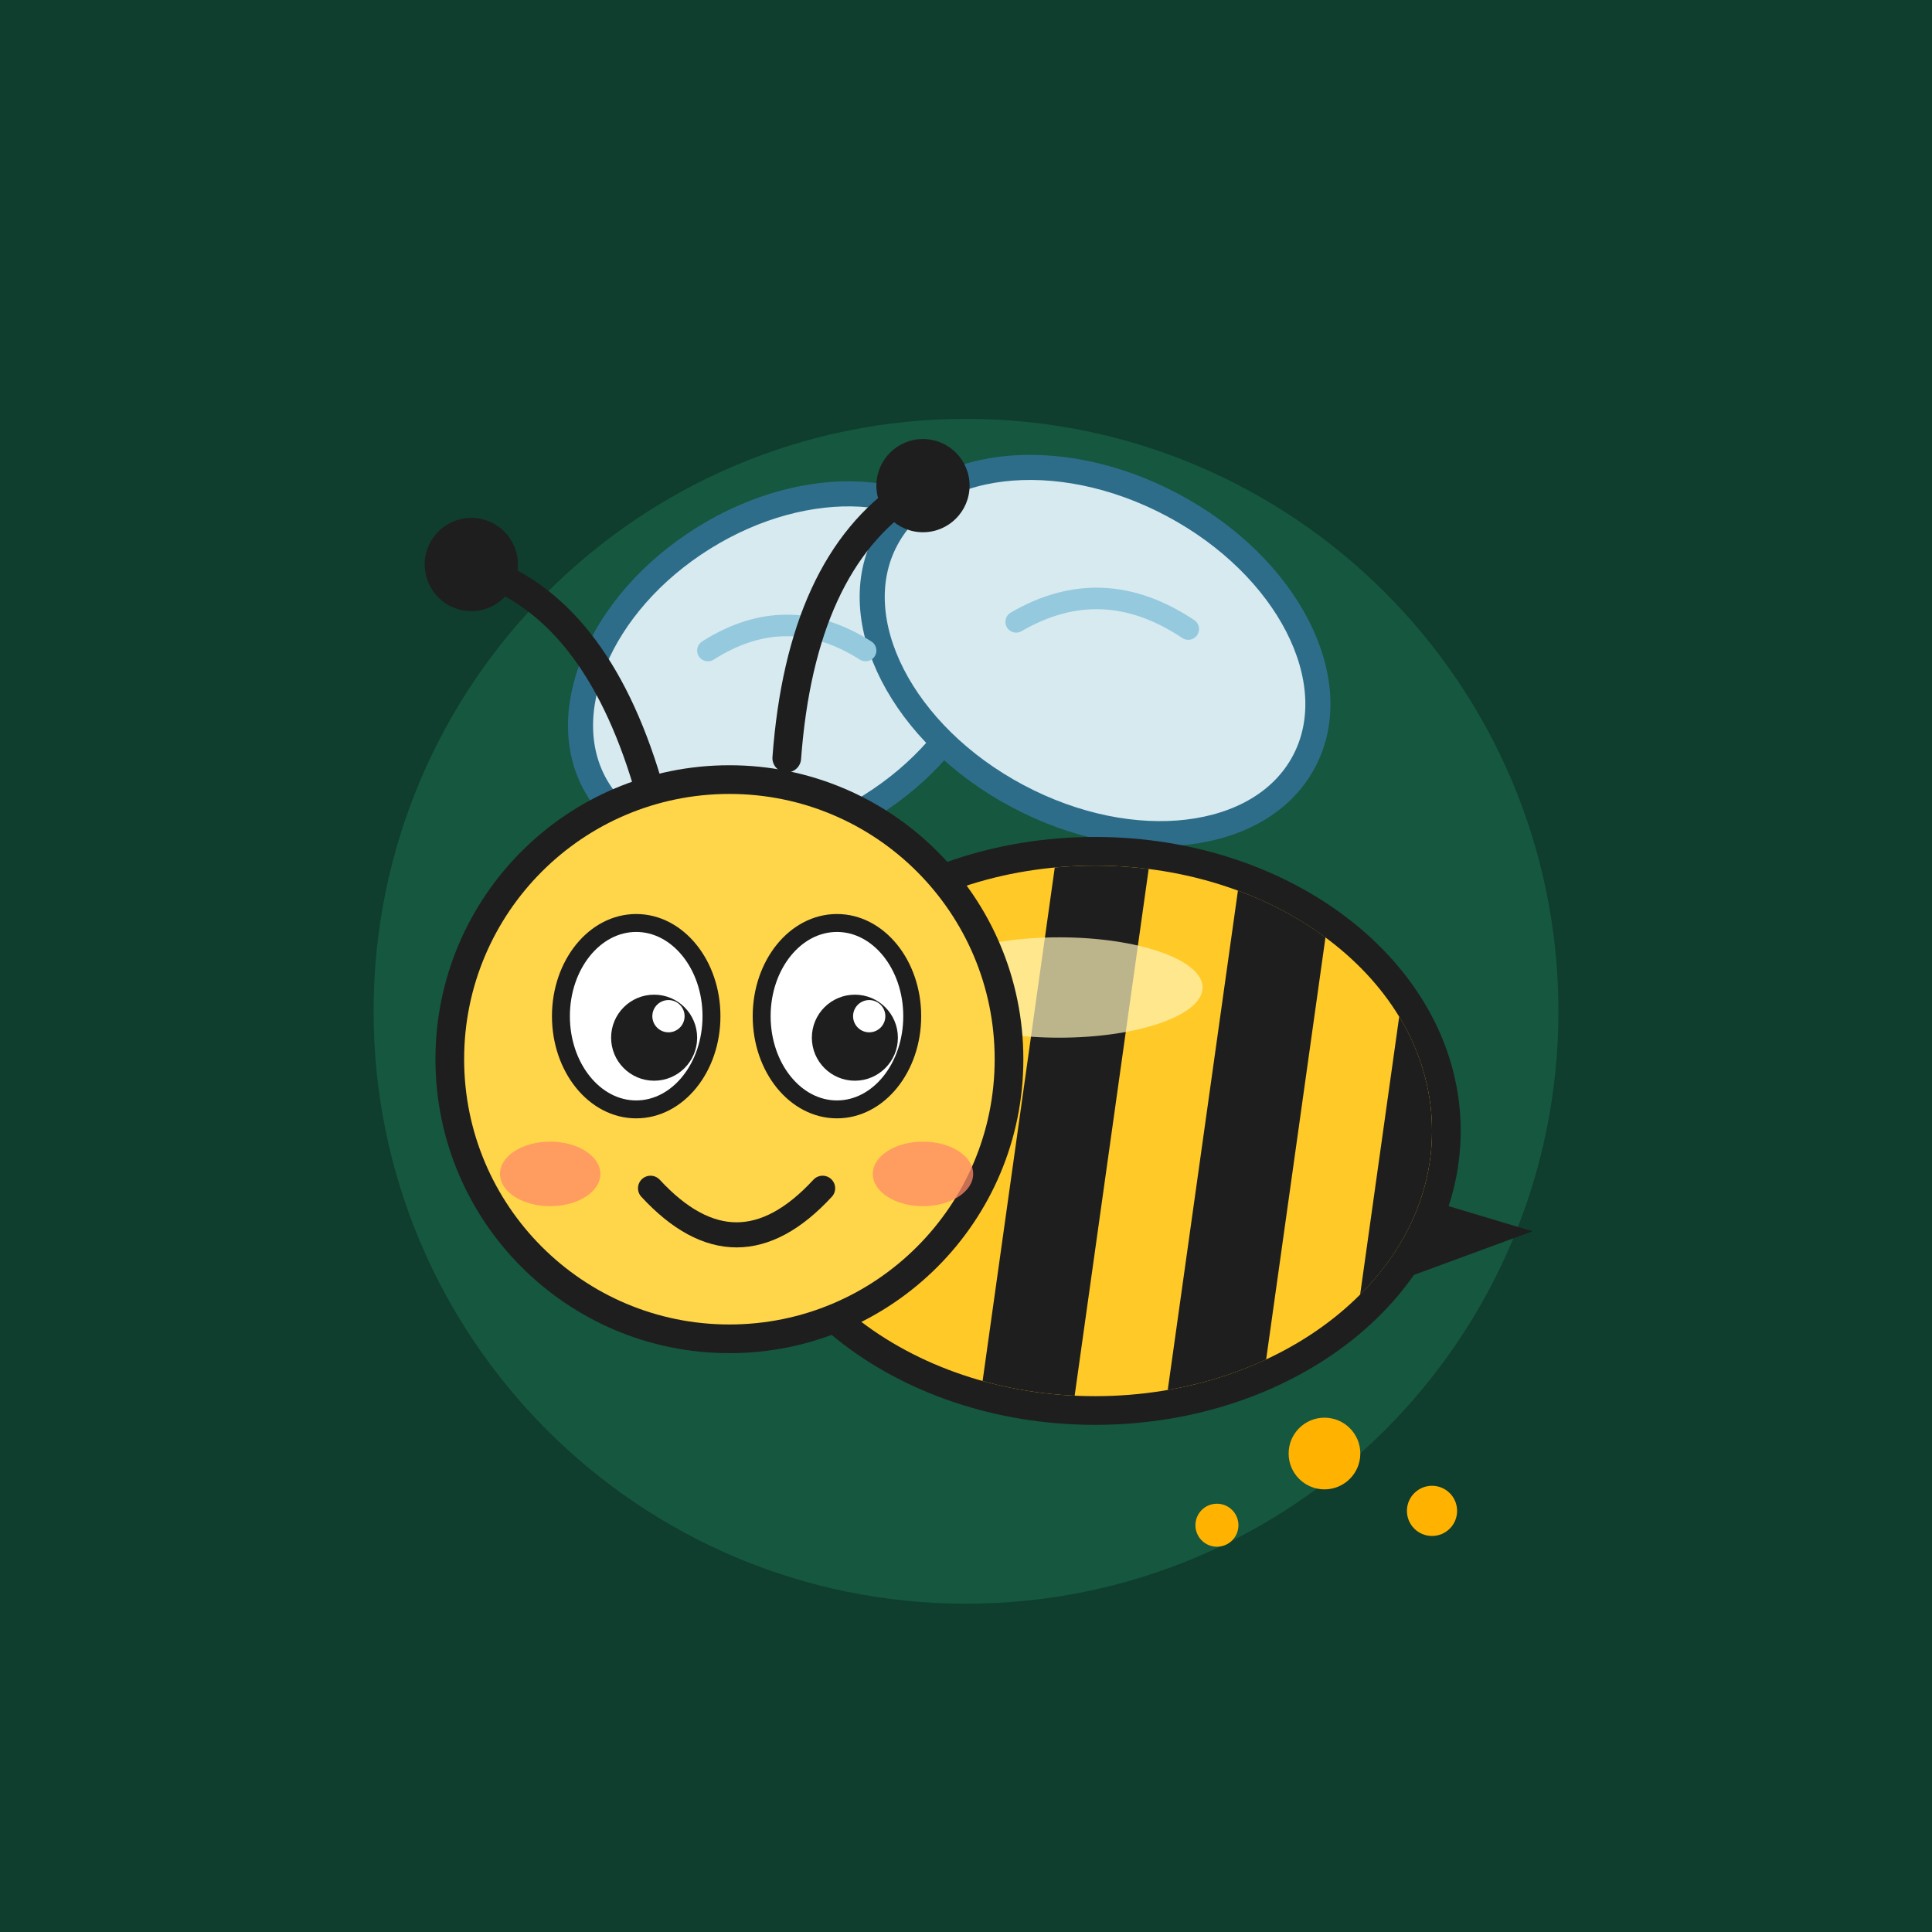
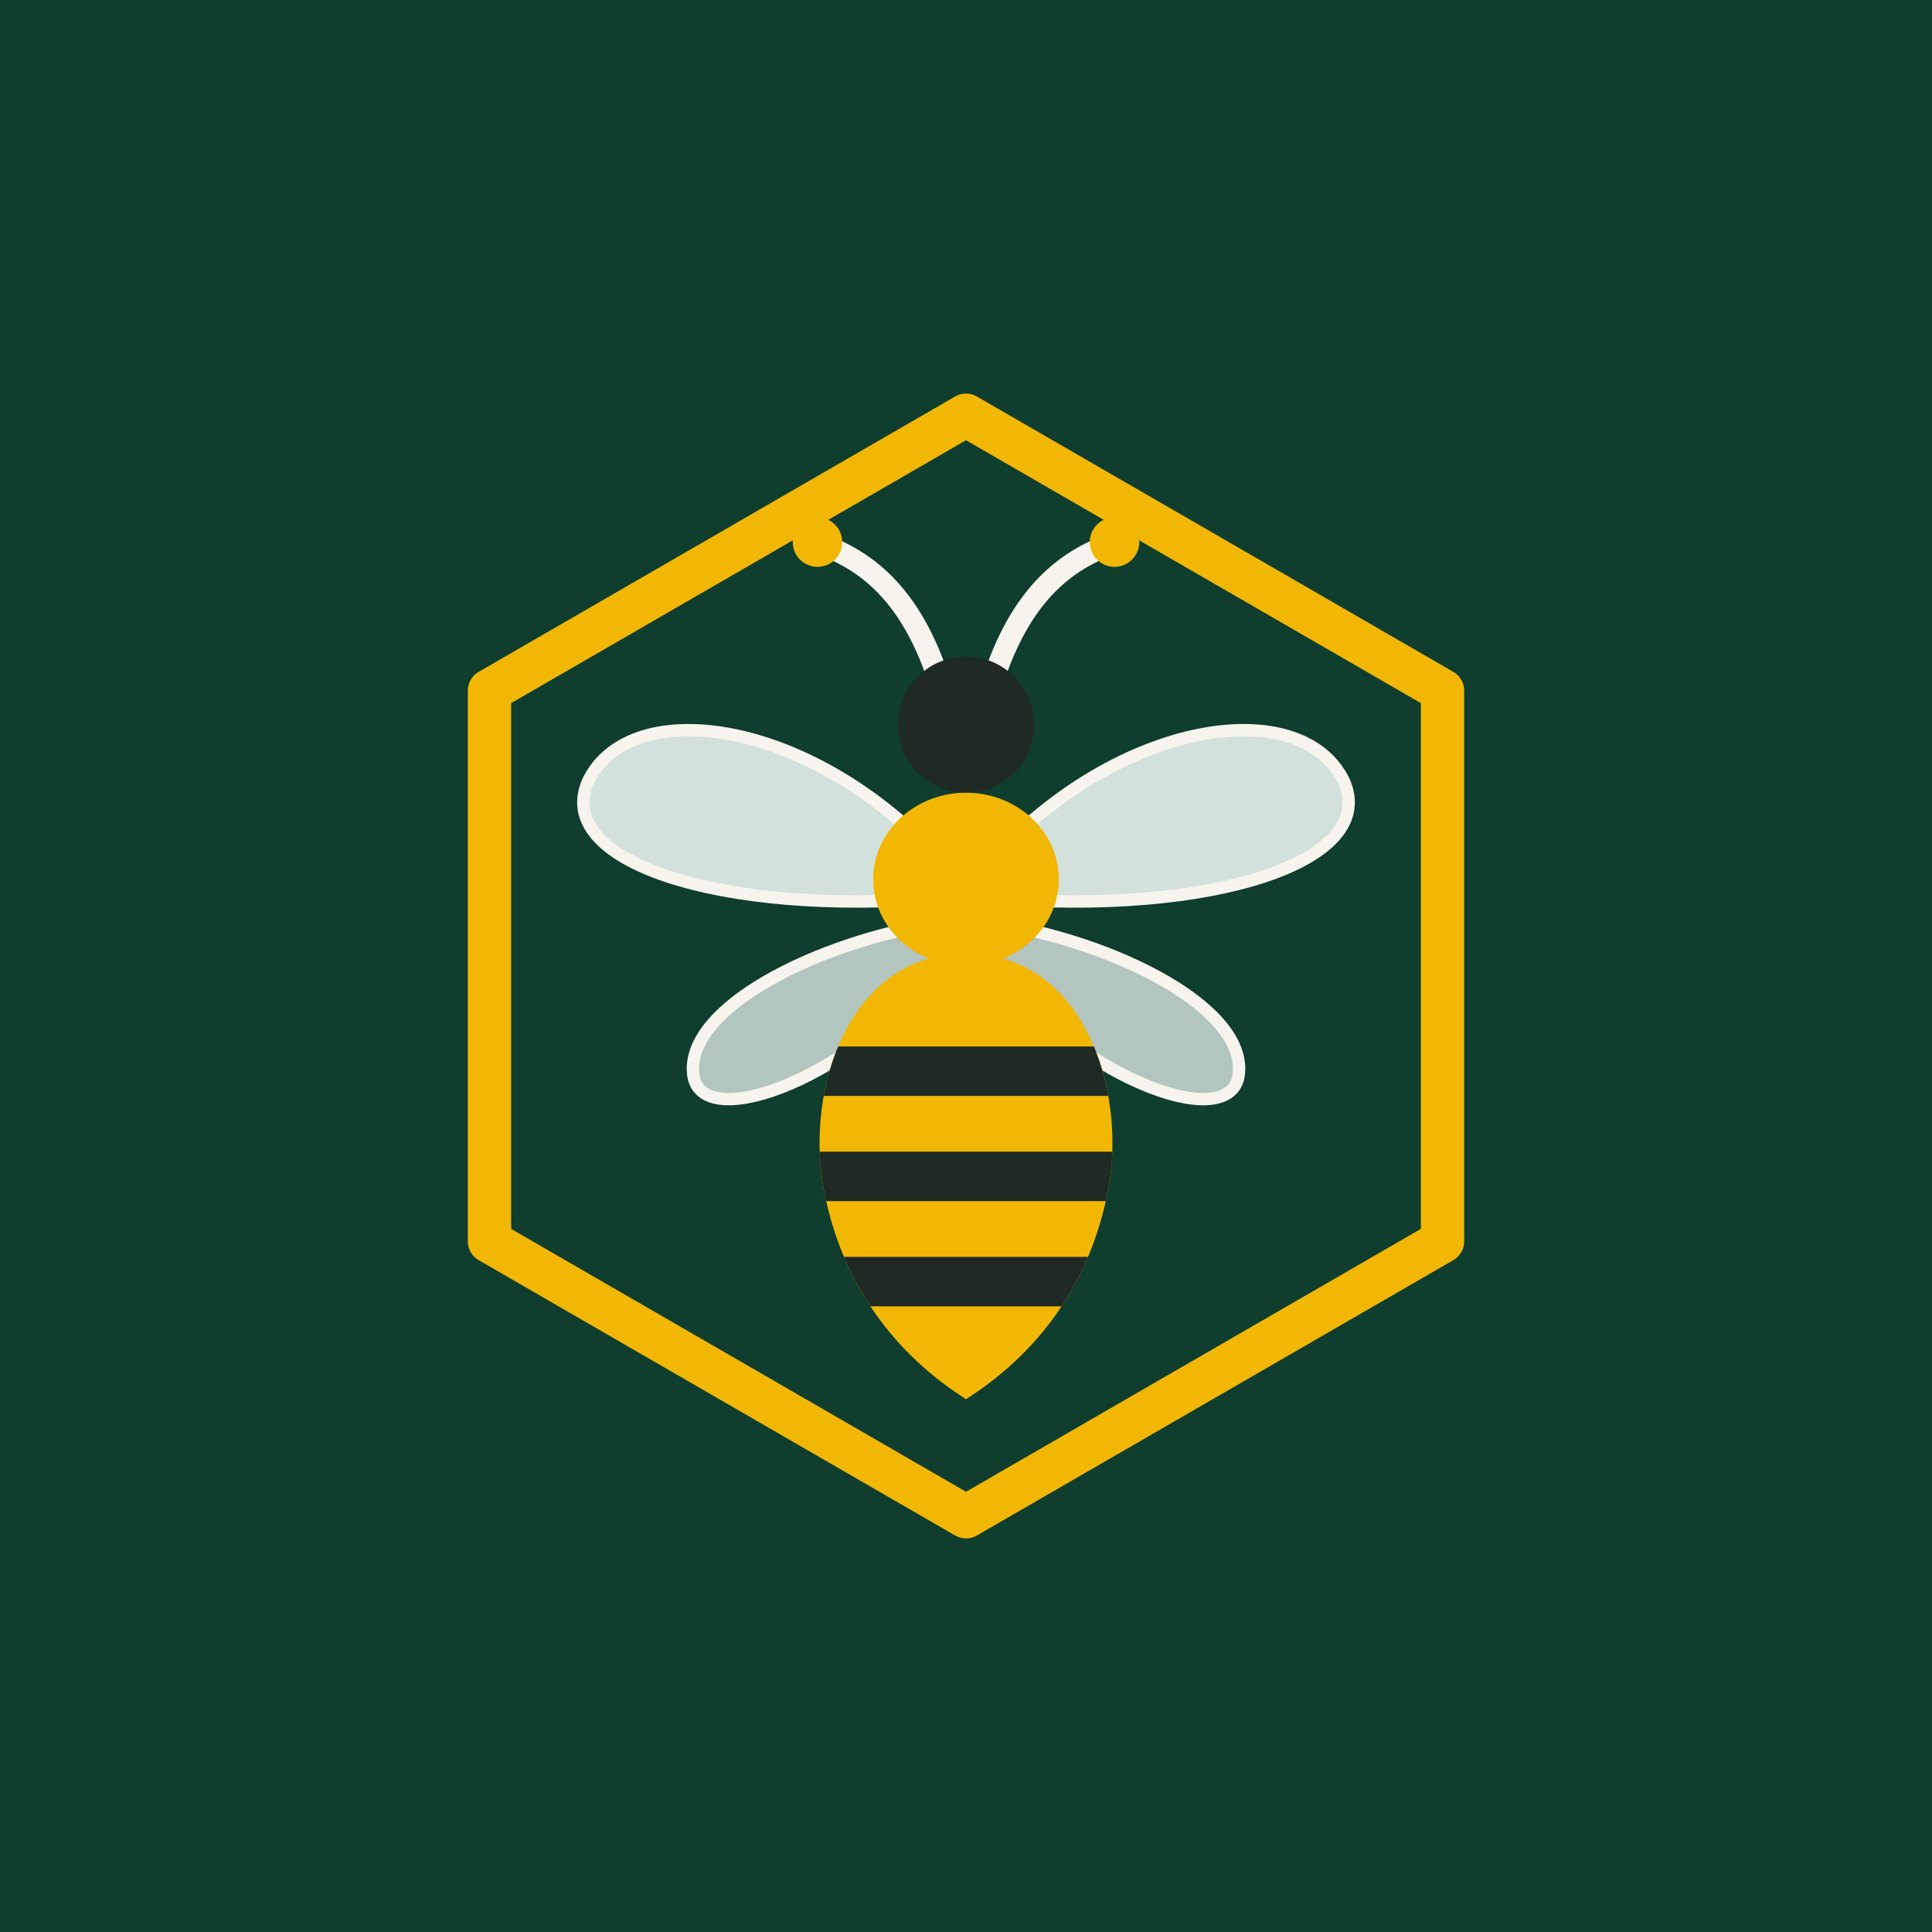
<svg xmlns="http://www.w3.org/2000/svg" width="512" height="512" viewBox="0 0 512 512">
  <rect width="512" height="512" rx="0" fill="#0F3D2E" />
-   <circle cx="256" cy="268" r="157" fill="#16573F" />
-   <g transform="translate(66.0 66.0) scale(0.95)">
-     <g opacity=".92">
-       <ellipse cx="150" cy="118" rx="62" ry="44" transform="rotate(-32 150 118)" fill="#E6F6FF" stroke="#2F6F8F" stroke-width="7" />
-       <ellipse cx="236" cy="112" rx="66" ry="46" transform="rotate(28 236 112)" fill="#E6F6FF" stroke="#2F6F8F" stroke-width="7" />
-       <path d="M128 112q22-14 44 0M214 104q24-14 48 2" fill="none" stroke="#9FD3EC" stroke-width="6" stroke-linecap="round" />
+   <g transform="translate(92.0 92.0) scale(0.82)">
+     <polygon points="200,22 354,111 354,289 200,378 46,289 46,111" fill="none" stroke="#F2B705" stroke-width="14" stroke-linejoin="round" />
+     <g fill="#E8F3EE" fill-opacity=".9" stroke="#F6F4EC" stroke-width="4">
+       <path d="M192 166 C150 120 92 112 78 140 C66 166 120 184 192 178 Z" />
+       <path d="M208 166 C250 120 308 112 322 140 C334 166 280 184 208 178 Z" />
+       <path d="M192 186 C152 192 108 214 112 236 C116 254 164 236 194 198 Z" fill-opacity=".75" />
+       <path d="M208 186 C248 192 292 214 288 236 C284 254 236 236 206 198 Z" fill-opacity=".75" />
    </g>
-     <path d="M318 262l40 12-38 14z" fill="#1E1E1E" />
-     <ellipse cx="236" cy="246" rx="98" ry="78" fill="#FFC928" stroke="#1E1E1E" stroke-width="8" />
-     <clipPath id="cuerpo">
-       <ellipse cx="236" cy="246" rx="94" ry="74" />
+     <path d="M190 104 C182 82 170 70 154 64 M210 104 C218 82 230 70 246 64" fill="none" stroke="#F6F4EC" stroke-width="7" stroke-linecap="round" />
+     <circle cx="152" cy="63" r="8" fill="#F2B705" />
+     <circle cx="248" cy="63" r="8" fill="#F2B705" />
+     <circle cx="200" cy="122" r="22" fill="#1F2A24" />
+     <ellipse cx="200" cy="172" rx="30" ry="28" fill="#F2B705" />
+     <path d="M200 196 C238 196 252 240 246 272 C240 304 222 326 200 340 C178 326 160 304 154 272 C148 240 162 196 200 196 Z" fill="#F2B705" />
+     <clipPath id="abd">
+       <path d="M200 196 C238 196 252 240 246 272 C240 304 222 326 200 340 C178 326 160 304 154 272 C148 240 162 196 200 196 Z" />
    </clipPath>
-     <g clip-path="url(#cuerpo)" fill="#1E1E1E">
-       <rect x="214" y="160" width="26" height="180" rx="6" transform="rotate(8 227 250)" />
-       <rect x="266" y="160" width="26" height="180" rx="6" transform="rotate(8 279 250)" />
-       <rect x="316" y="160" width="40" height="180" rx="6" transform="rotate(8 336 250)" />
+     <g clip-path="url(#abd)" fill="#1F2A24">
+       <rect x="140" y="226" width="120" height="16" />
+       <rect x="140" y="260" width="120" height="16" />
+       <rect x="140" y="294" width="120" height="16" />
    </g>
-     <ellipse cx="226" cy="206" rx="40" ry="14" fill="#FFF3B8" opacity=".7" />
-     <path d="M112 152q-14-50-46-62M150 142q4-54 34-74" fill="none" stroke="#1E1E1E" stroke-width="8" stroke-linecap="round" />
-     <circle cx="62" cy="88" r="13" fill="#1E1E1E" />
-     <circle cx="188" cy="66" r="13" fill="#1E1E1E" />
-     <circle cx="134" cy="226" r="78" fill="#FFD54A" stroke="#1E1E1E" stroke-width="8" />
-     <ellipse cx="108" cy="214" rx="21" ry="26" fill="#fff" stroke="#1E1E1E" stroke-width="5" />
-     <ellipse cx="164" cy="214" rx="21" ry="26" fill="#fff" stroke="#1E1E1E" stroke-width="5" />
-     <circle cx="113" cy="220" r="12" fill="#1E1E1E" />
-     <circle cx="169" cy="220" r="12" fill="#1E1E1E" />
-     <circle cx="117" cy="214" r="4.5" fill="#fff" />
-     <circle cx="173" cy="214" r="4.5" fill="#fff" />
-     <ellipse cx="84" cy="258" rx="14" ry="9" fill="#FF8A65" opacity=".75" />
-     <ellipse cx="188" cy="258" rx="14" ry="9" fill="#FF8A65" opacity=".75" />
-     <path d="M112 262q24 26 48 0" fill="none" stroke="#1E1E1E" stroke-width="7" stroke-linecap="round" />
-     <circle cx="300" cy="336" r="10" fill="#FFB300" />
-     <circle cx="330" cy="352" r="7" fill="#FFB300" />
-     <circle cx="270" cy="356" r="6" fill="#FFB300" />
  </g>
</svg>
